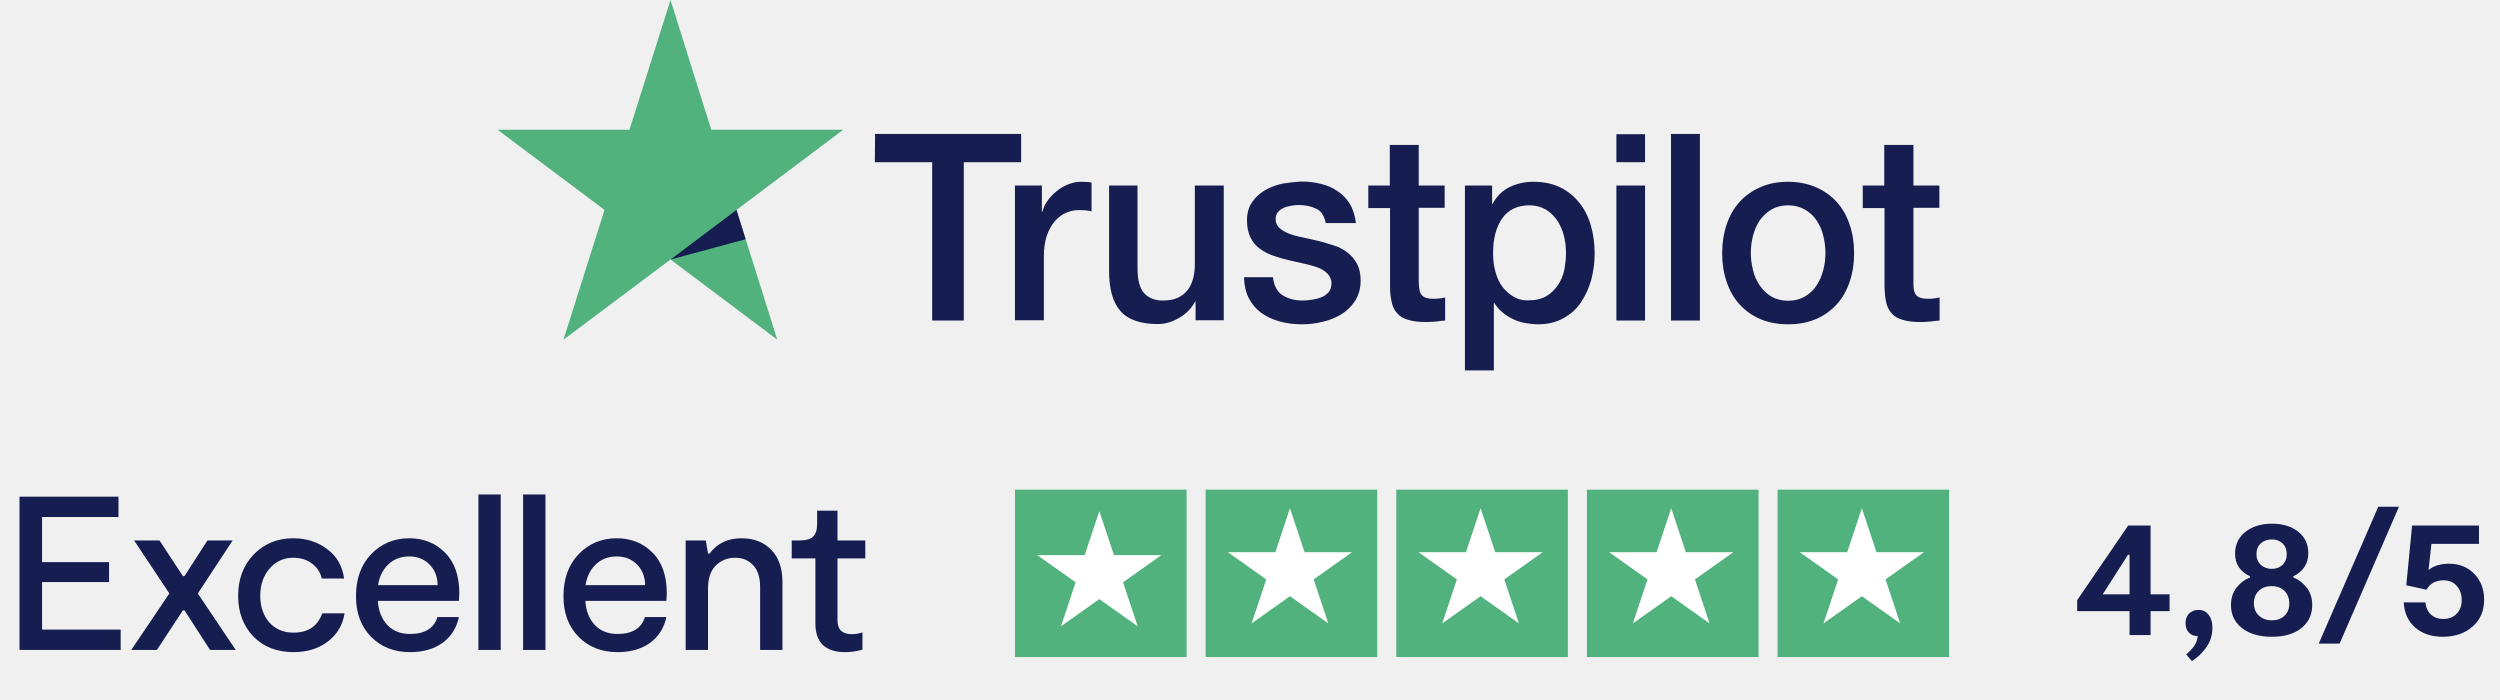
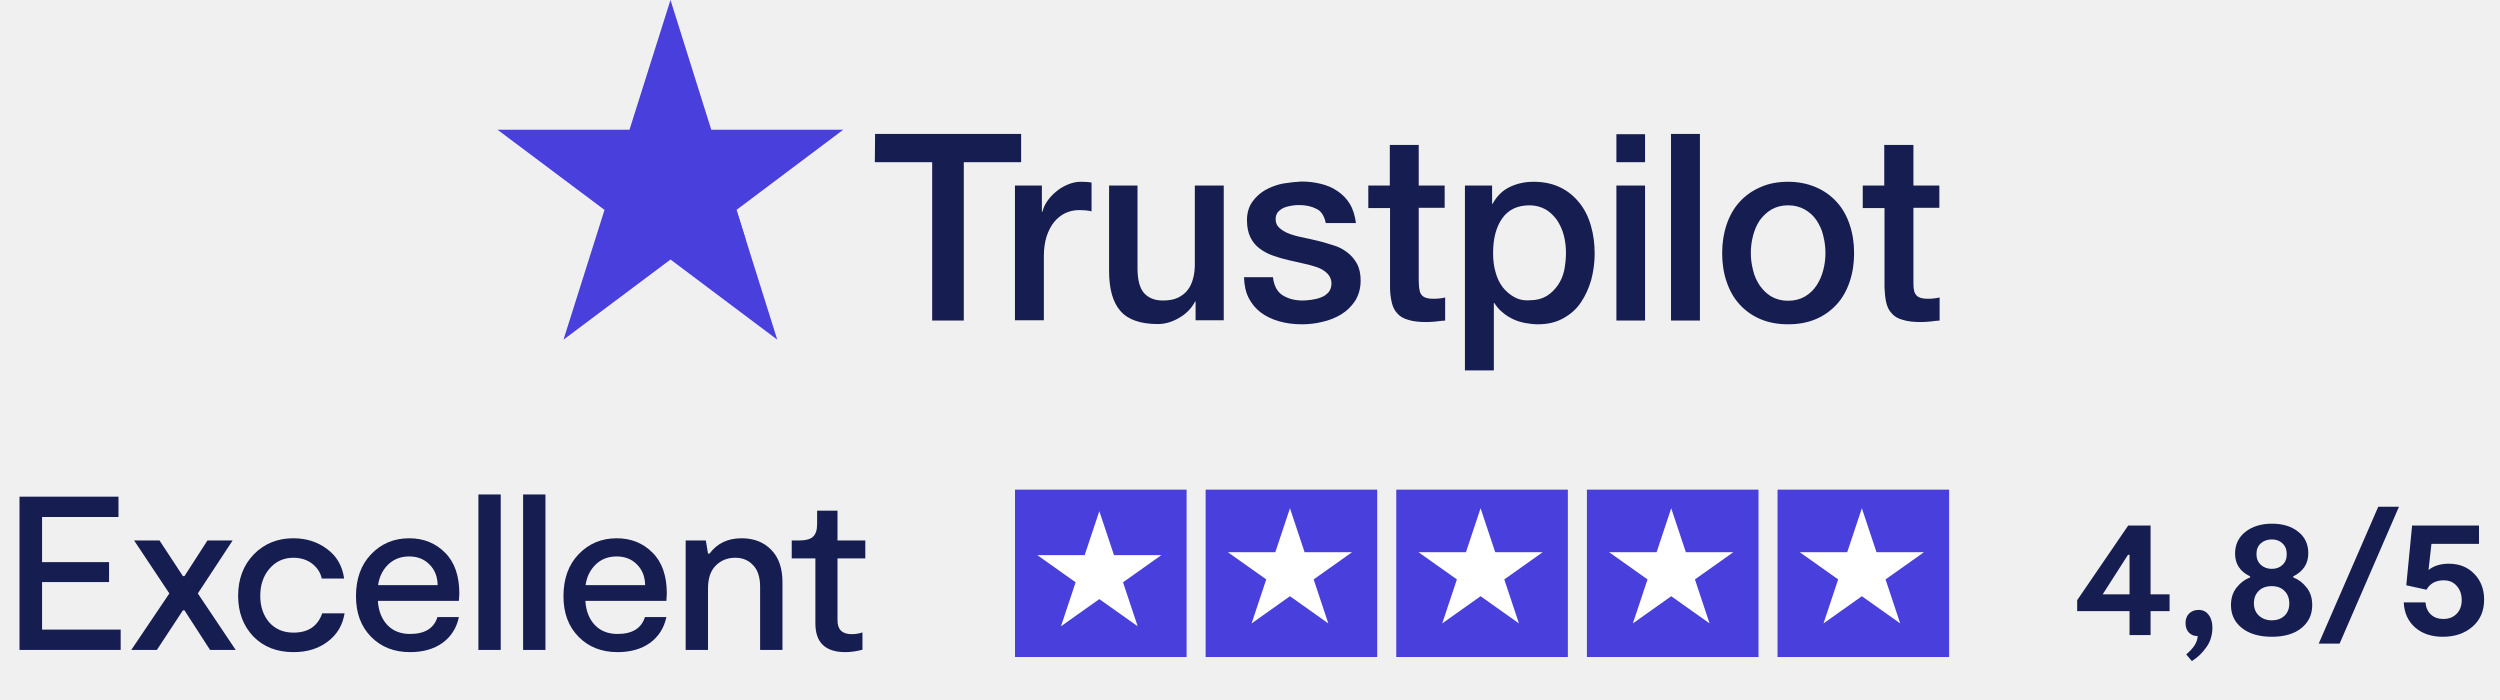
<svg xmlns="http://www.w3.org/2000/svg" width="168" height="47" viewBox="0 0 168 47" fill="none">
  <path d="M145.795 39.94V41.066H144.519V42.676H143.105V41.066H139.587V40.331L143.013 35.318H144.519V39.94H145.795ZM141.3 39.94H143.105V37.284H143.001L141.3 39.94ZM147.742 40.986C148.033 40.986 148.259 41.097 148.42 41.319C148.589 41.534 148.673 41.817 148.673 42.17C148.673 42.683 148.535 43.128 148.259 43.504C147.991 43.887 147.669 44.193 147.293 44.423L146.914 43.975C147.42 43.553 147.677 43.139 147.684 42.733C147.485 42.756 147.297 42.691 147.121 42.538C146.952 42.377 146.868 42.155 146.868 41.871C146.868 41.603 146.948 41.388 147.109 41.227C147.278 41.066 147.489 40.986 147.742 40.986ZM154.106 38.801C154.451 38.932 154.75 39.158 155.002 39.48C155.255 39.794 155.382 40.189 155.382 40.664C155.382 41.3 155.14 41.814 154.658 42.204C154.175 42.595 153.512 42.791 152.669 42.791C151.826 42.791 151.155 42.595 150.657 42.204C150.166 41.814 149.921 41.3 149.921 40.664C149.921 40.189 150.051 39.79 150.312 39.468C150.573 39.146 150.872 38.924 151.209 38.801V38.733C150.534 38.411 150.197 37.901 150.197 37.204C150.197 36.598 150.427 36.111 150.887 35.743C151.354 35.376 151.952 35.192 152.68 35.192C153.401 35.192 153.987 35.372 154.439 35.732C154.891 36.085 155.117 36.567 155.117 37.181C155.117 37.878 154.78 38.395 154.106 38.733V38.801ZM152.669 36.249C152.37 36.249 152.121 36.337 151.921 36.514C151.73 36.69 151.634 36.931 151.634 37.238C151.634 37.537 151.734 37.778 151.933 37.962C152.132 38.139 152.378 38.227 152.669 38.227C152.96 38.227 153.198 38.139 153.382 37.962C153.573 37.786 153.669 37.545 153.669 37.238C153.669 36.931 153.573 36.69 153.382 36.514C153.198 36.337 152.96 36.249 152.669 36.249ZM152.669 41.687C153.006 41.687 153.286 41.587 153.508 41.388C153.73 41.181 153.841 40.905 153.841 40.56C153.841 40.208 153.734 39.924 153.519 39.71C153.305 39.495 153.017 39.388 152.657 39.388C152.289 39.388 151.998 39.495 151.784 39.71C151.569 39.924 151.462 40.2 151.462 40.538C151.462 40.89 151.577 41.17 151.807 41.377C152.036 41.584 152.324 41.687 152.669 41.687ZM161.21 34.054L157.221 43.251H155.818L159.819 34.054H161.21ZM164.565 37.882C165.27 37.882 165.841 38.112 166.278 38.572C166.714 39.024 166.933 39.599 166.933 40.296C166.933 41.055 166.672 41.66 166.151 42.112C165.63 42.565 164.967 42.791 164.162 42.791C163.396 42.791 162.775 42.584 162.3 42.17C161.825 41.756 161.568 41.193 161.53 40.48H162.99C163.02 40.825 163.143 41.097 163.358 41.296C163.572 41.495 163.848 41.595 164.185 41.595C164.561 41.595 164.86 41.48 165.082 41.25C165.312 41.02 165.427 40.714 165.427 40.331C165.427 39.94 165.316 39.622 165.094 39.376C164.879 39.123 164.588 38.997 164.22 38.997C163.683 38.997 163.296 39.208 163.059 39.629L161.702 39.33L162.093 35.318H166.588V36.548H163.392L163.197 38.307C163.542 38.024 163.998 37.882 164.565 37.882Z" fill="#151D51" />
  <path d="M2.827 42.307H8.109V43.676H1.311V33.376H7.962V34.744H2.827V37.775H7.329V39.114H2.827V42.307ZM8.821 43.676L11.381 39.88L9.012 36.319H10.719L12.293 38.717H12.396L13.941 36.319H15.633L13.294 39.88L15.839 43.676H14.118L12.396 41.013H12.293L10.542 43.676H8.821ZM19.726 43.823C18.607 43.823 17.705 43.47 17.018 42.764C16.341 42.047 16.003 41.14 16.003 40.041C16.003 38.913 16.351 37.986 17.048 37.261C17.754 36.535 18.642 36.172 19.711 36.172C20.584 36.172 21.339 36.412 21.977 36.893C22.624 37.364 23.007 38.026 23.125 38.879H21.624C21.535 38.477 21.32 38.143 20.976 37.878C20.633 37.614 20.211 37.481 19.711 37.481C19.064 37.481 18.529 37.726 18.107 38.217C17.695 38.697 17.489 39.306 17.489 40.041C17.489 40.758 17.69 41.351 18.092 41.822C18.504 42.283 19.049 42.513 19.726 42.513C20.707 42.513 21.349 42.082 21.653 41.218H23.154C23.026 42.013 22.649 42.646 22.021 43.117C21.403 43.587 20.638 43.823 19.726 43.823ZM30.867 39.894C30.867 39.963 30.857 40.125 30.838 40.38H25.393C25.433 41.047 25.644 41.586 26.026 41.998C26.409 42.401 26.919 42.602 27.556 42.602C28.547 42.602 29.16 42.224 29.396 41.469H30.838C30.681 42.204 30.313 42.783 29.734 43.205C29.155 43.617 28.43 43.823 27.556 43.823C26.487 43.823 25.614 43.48 24.937 42.793C24.261 42.106 23.922 41.199 23.922 40.071C23.922 38.894 24.261 37.952 24.937 37.246C25.624 36.53 26.477 36.172 27.498 36.172C28.459 36.172 29.258 36.49 29.896 37.128C30.544 37.766 30.867 38.688 30.867 39.894ZM27.498 37.393C26.929 37.393 26.458 37.574 26.085 37.937C25.712 38.3 25.487 38.761 25.408 39.32H29.41C29.401 38.752 29.219 38.29 28.866 37.937C28.513 37.574 28.057 37.393 27.498 37.393ZM32.148 43.676V33.229H33.649V43.676H32.148ZM35.153 43.676V33.229H36.654V43.676H35.153ZM44.81 39.894C44.81 39.963 44.801 40.125 44.781 40.38H39.337C39.376 41.047 39.587 41.586 39.969 41.998C40.352 42.401 40.862 42.602 41.5 42.602C42.49 42.602 43.103 42.224 43.339 41.469H44.781C44.624 42.204 44.256 42.783 43.677 43.205C43.099 43.617 42.373 43.823 41.5 43.823C40.431 43.823 39.557 43.48 38.881 42.793C38.204 42.106 37.865 41.199 37.865 40.071C37.865 38.894 38.204 37.952 38.881 37.246C39.567 36.53 40.421 36.172 41.441 36.172C42.402 36.172 43.202 36.49 43.839 37.128C44.487 37.766 44.81 38.688 44.81 39.894ZM41.441 37.393C40.872 37.393 40.401 37.574 40.028 37.937C39.656 38.3 39.43 38.761 39.352 39.32H43.354C43.344 38.752 43.162 38.29 42.809 37.937C42.456 37.574 42 37.393 41.441 37.393ZM46.077 43.676V36.319H47.431L47.578 37.202H47.681C48.191 36.515 48.907 36.172 49.83 36.172C50.663 36.172 51.33 36.432 51.831 36.952C52.331 37.462 52.581 38.182 52.581 39.114V43.676H51.08V39.438C51.08 38.791 50.923 38.305 50.609 37.981C50.305 37.648 49.903 37.481 49.403 37.481C48.883 37.481 48.446 37.658 48.093 38.011C47.75 38.354 47.578 38.869 47.578 39.556V43.676H46.077ZM56.809 43.823C55.465 43.823 54.794 43.18 54.794 41.895V37.525H53.204V36.319H53.719C54.151 36.319 54.455 36.235 54.632 36.069C54.818 35.902 54.911 35.617 54.911 35.215V34.318H56.28V36.319H58.148V37.525H56.28V41.689C56.28 42.307 56.598 42.616 57.236 42.616C57.481 42.616 57.722 42.577 57.957 42.499V43.661C57.545 43.769 57.162 43.823 56.809 43.823Z" fill="#151D51" />
-   <rect class="trust-pilot__rating-star" x="68.209" y="32.904" width="11.53" height="11.248" fill="#51B27E" />
-   <rect class="trust-pilot__rating-star" x="81.019" y="32.904" width="11.53" height="11.248" fill="#51B27E" />
-   <rect class="trust-pilot__rating-star" x="93.83" y="32.904" width="11.53" height="11.248" fill="#51B27E" />
-   <rect class="trust-pilot__rating-star" x="106.641" y="32.904" width="11.53" height="11.248" fill="#51B27E" />
-   <rect class="trust-pilot__rating-star" x="119.451" y="32.904" width="11.53" height="11.248" fill="#51B27E" />
+   <rect class="trust-pilot__rating-star" x="68.209" y="32.904" width="11.53" height="11.248" fill="#483FDD" />
+   <rect class="trust-pilot__rating-star" x="81.019" y="32.904" width="11.53" height="11.248" fill="#483FDD" />
+   <rect class="trust-pilot__rating-star" x="93.83" y="32.904" width="11.53" height="11.248" fill="#483FDD" />
+   <rect class="trust-pilot__rating-star" x="106.641" y="32.904" width="11.53" height="11.248" fill="#483FDD" />
+   <rect class="trust-pilot__rating-star" x="119.451" y="32.904" width="11.53" height="11.248" fill="#483FDD" />
  <path d="M73.874 34.348L74.859 37.303H78.044L75.467 39.13L76.451 42.085L73.874 40.259L71.297 42.085L72.282 39.13L69.705 37.303H72.89L73.874 34.348Z" fill="white" />
  <path d="M86.685 34.154L87.669 37.11H90.854L88.278 38.936L89.262 41.892L86.685 40.065L84.108 41.892L85.092 38.936L82.515 37.11H85.701L86.685 34.154Z" fill="white" />
  <path d="M99.495 34.154L100.48 37.11H103.665L101.088 38.936L102.072 41.892L99.495 40.065L96.918 41.892L97.903 38.936L95.326 37.11H98.511L99.495 34.154Z" fill="white" />
  <path d="M112.306 34.154L113.29 37.11H116.476L113.899 38.936L114.883 41.892L112.306 40.065L109.729 41.892L110.713 38.936L108.136 37.11H111.322L112.306 34.154Z" fill="white" />
  <path d="M125.117 34.154L126.101 37.11H129.286L126.709 38.936L127.693 41.892L125.117 40.065L122.54 41.892L123.524 38.936L120.947 37.11H124.132L125.117 34.154Z" fill="white" />
  <path d="M74.531 12.468V18.224C74.531 19.42 74.78 20.312 75.295 20.901C75.81 21.49 76.656 21.776 77.802 21.776C78.284 21.776 78.765 21.642 79.247 21.355C79.712 21.086 80.077 20.716 80.31 20.261H80.343V21.524H82.236V12.468H80.293V17.736C80.293 18.09 80.26 18.41 80.177 18.713C80.094 19.016 79.978 19.285 79.811 19.487C79.645 19.706 79.43 19.874 79.147 20.009C78.865 20.143 78.533 20.194 78.134 20.194C77.603 20.194 77.188 20.026 76.889 19.706C76.59 19.369 76.441 18.814 76.441 18.022V12.468H74.531V12.468ZM91.933 12.468H91.95H91.933ZM108.622 21.541H110.548V12.468L108.622 12.468V21.541ZM125.161 12.468H125.177H125.161ZM71.758 12.4C71.476 12.518 71.21 12.67 70.977 12.872C70.745 13.057 70.546 13.276 70.38 13.511C70.214 13.747 70.114 13.982 70.047 14.235H70.014V12.468H68.204V21.524H70.147V17.215C70.147 16.709 70.214 16.272 70.33 15.885C70.463 15.498 70.629 15.178 70.845 14.908C71.061 14.656 71.309 14.454 71.592 14.319C71.891 14.184 72.19 14.117 72.522 14.117C72.655 14.117 72.804 14.134 72.937 14.134C73.086 14.151 73.219 14.168 73.352 14.201V12.266C73.252 12.266 73.169 12.232 73.086 12.232C73.003 12.232 72.837 12.215 72.621 12.215C72.323 12.215 72.04 12.282 71.758 12.4ZM86.221 12.333C85.789 12.417 85.391 12.569 85.026 12.771C84.677 12.973 84.378 13.242 84.145 13.579C83.913 13.915 83.797 14.319 83.797 14.807C83.797 15.262 83.88 15.649 84.029 15.952C84.179 16.255 84.395 16.524 84.66 16.709C84.926 16.912 85.225 17.063 85.557 17.181C85.889 17.299 86.238 17.4 86.603 17.484C86.952 17.568 87.3 17.635 87.633 17.719C87.981 17.787 88.28 17.888 88.546 17.972C88.812 18.073 89.028 18.208 89.194 18.376C89.36 18.544 89.459 18.746 89.476 18.999C89.476 19.251 89.426 19.453 89.293 19.622C89.16 19.773 88.994 19.908 88.795 19.975C88.596 20.059 88.38 20.11 88.147 20.143C87.915 20.177 87.716 20.194 87.533 20.194C87.002 20.194 86.57 20.076 86.188 19.84C85.823 19.605 85.607 19.201 85.54 18.612V18.628H83.597C83.614 19.167 83.714 19.638 83.913 20.026C84.112 20.413 84.378 20.733 84.727 21.002C85.075 21.254 85.474 21.456 85.956 21.591C86.42 21.726 86.935 21.793 87.5 21.793C87.948 21.793 88.413 21.742 88.878 21.625C89.343 21.524 89.775 21.338 90.14 21.12C90.522 20.884 90.821 20.581 91.07 20.211C91.302 19.824 91.435 19.386 91.435 18.847C91.435 18.41 91.352 18.022 91.186 17.719C91.02 17.416 90.804 17.164 90.539 16.962C90.273 16.76 89.974 16.592 89.625 16.491C89.277 16.39 88.945 16.272 88.579 16.188C88.214 16.104 87.865 16.019 87.533 15.952C87.184 15.885 86.885 15.8 86.62 15.7C86.354 15.598 86.138 15.464 85.972 15.312C85.806 15.161 85.723 14.976 85.723 14.723C85.723 14.521 85.789 14.353 85.889 14.235C86.005 14.117 86.138 14.016 86.304 13.949C86.47 13.882 86.653 13.848 86.836 13.814C87.018 13.78 87.184 13.78 87.317 13.78C87.749 13.78 88.131 13.865 88.463 14.033C88.795 14.184 88.994 14.521 89.094 14.992L91.12 14.992C91.053 14.488 90.921 14.05 90.705 13.696C90.489 13.343 90.207 13.057 89.874 12.838C89.542 12.602 89.16 12.451 88.745 12.35C88.33 12.249 87.898 12.198 87.45 12.198C87.085 12.215 86.653 12.266 86.221 12.333ZM101.747 19.958C101.448 19.79 101.199 19.571 100.983 19.302C100.768 19.016 100.601 18.679 100.502 18.292C100.386 17.905 100.336 17.484 100.336 17.012C100.336 16.036 100.535 15.262 100.95 14.673C101.365 14.084 101.98 13.797 102.793 13.797C103.192 13.797 103.541 13.898 103.856 14.067C104.155 14.235 104.404 14.488 104.62 14.774C104.819 15.077 104.985 15.413 105.085 15.8C105.185 16.188 105.234 16.592 105.234 16.996C105.234 17.4 105.185 17.787 105.118 18.157C105.035 18.544 104.886 18.881 104.686 19.167C104.487 19.453 104.238 19.706 103.939 19.891C103.624 20.076 103.258 20.177 102.81 20.177C102.395 20.211 102.046 20.127 101.747 19.958ZM101.448 12.569C100.967 12.804 100.585 13.175 100.303 13.696H100.269V12.468H98.443V24.89H100.386V20.362H100.419C100.568 20.598 100.751 20.817 100.983 21.002C101.199 21.187 101.448 21.338 101.697 21.456C101.946 21.574 102.229 21.658 102.511 21.709C102.793 21.759 103.076 21.793 103.358 21.793C104.006 21.793 104.57 21.658 105.052 21.389C105.533 21.12 105.932 20.783 106.231 20.329C106.53 19.891 106.762 19.386 106.928 18.814C107.078 18.241 107.161 17.652 107.161 17.046C107.161 16.39 107.078 15.75 106.912 15.178C106.745 14.588 106.496 14.084 106.148 13.646C105.799 13.208 105.384 12.855 104.869 12.602C104.354 12.35 103.756 12.215 103.059 12.215C102.461 12.215 101.946 12.333 101.448 12.569ZM119.033 19.925C118.718 19.739 118.469 19.487 118.253 19.184C118.054 18.881 117.888 18.544 117.805 18.157C117.705 17.77 117.655 17.383 117.655 16.996C117.655 16.608 117.705 16.221 117.805 15.834C117.904 15.447 118.054 15.11 118.253 14.807C118.469 14.521 118.718 14.269 119.033 14.084C119.349 13.898 119.731 13.797 120.163 13.797C120.594 13.797 120.96 13.898 121.292 14.084C121.607 14.269 121.873 14.504 122.072 14.807C122.271 15.11 122.438 15.447 122.521 15.834C122.62 16.221 122.67 16.608 122.67 16.996C122.67 17.4 122.62 17.787 122.521 18.157C122.421 18.544 122.271 18.881 122.072 19.184C121.873 19.487 121.607 19.739 121.292 19.925C120.976 20.11 120.594 20.211 120.163 20.211C119.731 20.211 119.349 20.11 119.033 19.925ZM118.286 12.585C117.738 12.821 117.273 13.158 116.891 13.579C116.509 13.999 116.227 14.504 116.028 15.094C115.829 15.683 115.729 16.322 115.729 17.012C115.729 17.703 115.829 18.359 116.028 18.931C116.227 19.521 116.509 20.026 116.891 20.446C117.273 20.867 117.738 21.204 118.286 21.439C118.834 21.675 119.465 21.793 120.163 21.793C120.86 21.793 121.491 21.675 122.039 21.439C122.587 21.204 123.052 20.867 123.434 20.446C123.816 20.026 124.098 19.521 124.297 18.931C124.497 18.342 124.596 17.703 124.596 17.012C124.596 16.322 124.497 15.683 124.297 15.094C124.098 14.504 123.816 13.999 123.434 13.579C123.052 13.158 122.587 12.821 122.039 12.585C121.491 12.35 120.86 12.215 120.163 12.215C119.465 12.215 118.834 12.333 118.286 12.585ZM93.395 9.741V12.468H91.95V13.982H93.411V19.335C93.411 19.706 93.461 20.042 93.528 20.329C93.594 20.615 93.71 20.867 93.893 21.052C94.059 21.254 94.308 21.406 94.624 21.49C94.922 21.591 95.338 21.642 95.852 21.642C96.068 21.642 96.267 21.625 96.483 21.608C96.683 21.574 96.898 21.557 97.114 21.541V19.992C96.981 20.026 96.849 20.042 96.699 20.059C96.566 20.076 96.433 20.076 96.284 20.076C96.068 20.076 95.902 20.042 95.769 19.992C95.636 19.941 95.553 19.857 95.487 19.756C95.421 19.655 95.387 19.521 95.371 19.369C95.354 19.201 95.338 19.032 95.338 18.814V13.966H97.081V12.468L95.338 12.468V9.741H93.395ZM126.622 9.741V12.468H125.177V13.982H126.639V19.335C126.655 19.706 126.689 20.042 126.755 20.329C126.821 20.615 126.938 20.867 127.12 21.052C127.286 21.254 127.535 21.406 127.851 21.49C128.166 21.591 128.565 21.642 129.08 21.642C129.296 21.642 129.495 21.625 129.711 21.608C129.91 21.574 130.126 21.557 130.342 21.541V19.992C130.209 20.026 130.059 20.042 129.927 20.059C129.794 20.076 129.661 20.076 129.511 20.076C129.296 20.076 129.13 20.042 128.997 19.992C128.864 19.941 128.781 19.857 128.714 19.756C128.648 19.655 128.615 19.521 128.598 19.369C128.582 19.201 128.582 19.032 128.582 18.814V13.966H130.325V12.468H128.582V9.741H126.622ZM58.806 9L58.789 10.902H62.642V21.541H64.767V10.902L68.62 10.902V9L58.806 9ZM108.622 10.902L110.548 10.902V9.017H108.622V10.902ZM112.292 21.541H114.234V9H112.292V21.541Z" fill="#151D51" />
-   <path class="trust-pilot__logo-star" d="M42.301 8.719L33.434 8.719L40.624 14.106L37.867 22.825L45.057 17.439L52.231 22.825L49.491 14.106L56.664 8.719L47.797 8.719L45.057 0L42.301 8.719Z" fill="#51B27E" />
-   <path class="trust-pilot__logo-star-nick" d="M45.058 17.44L50.106 16.077L49.491 14.107L45.058 17.44Z" fill="#151D51" />
+   <path class="trust-pilot__logo-star" d="M42.301 8.719L33.434 8.719L40.624 14.106L37.867 22.825L45.057 17.439L52.231 22.825L49.491 14.106L56.664 8.719L47.797 8.719L45.057 0L42.301 8.719Z" fill="#483FDD" />
+   <path class="trust-pilot__logo-star-nick" d="M45.058 17.44L50.106 16.077L49.491 14.107L45.058 17.44Z" fill="#483FDD" />
</svg>
